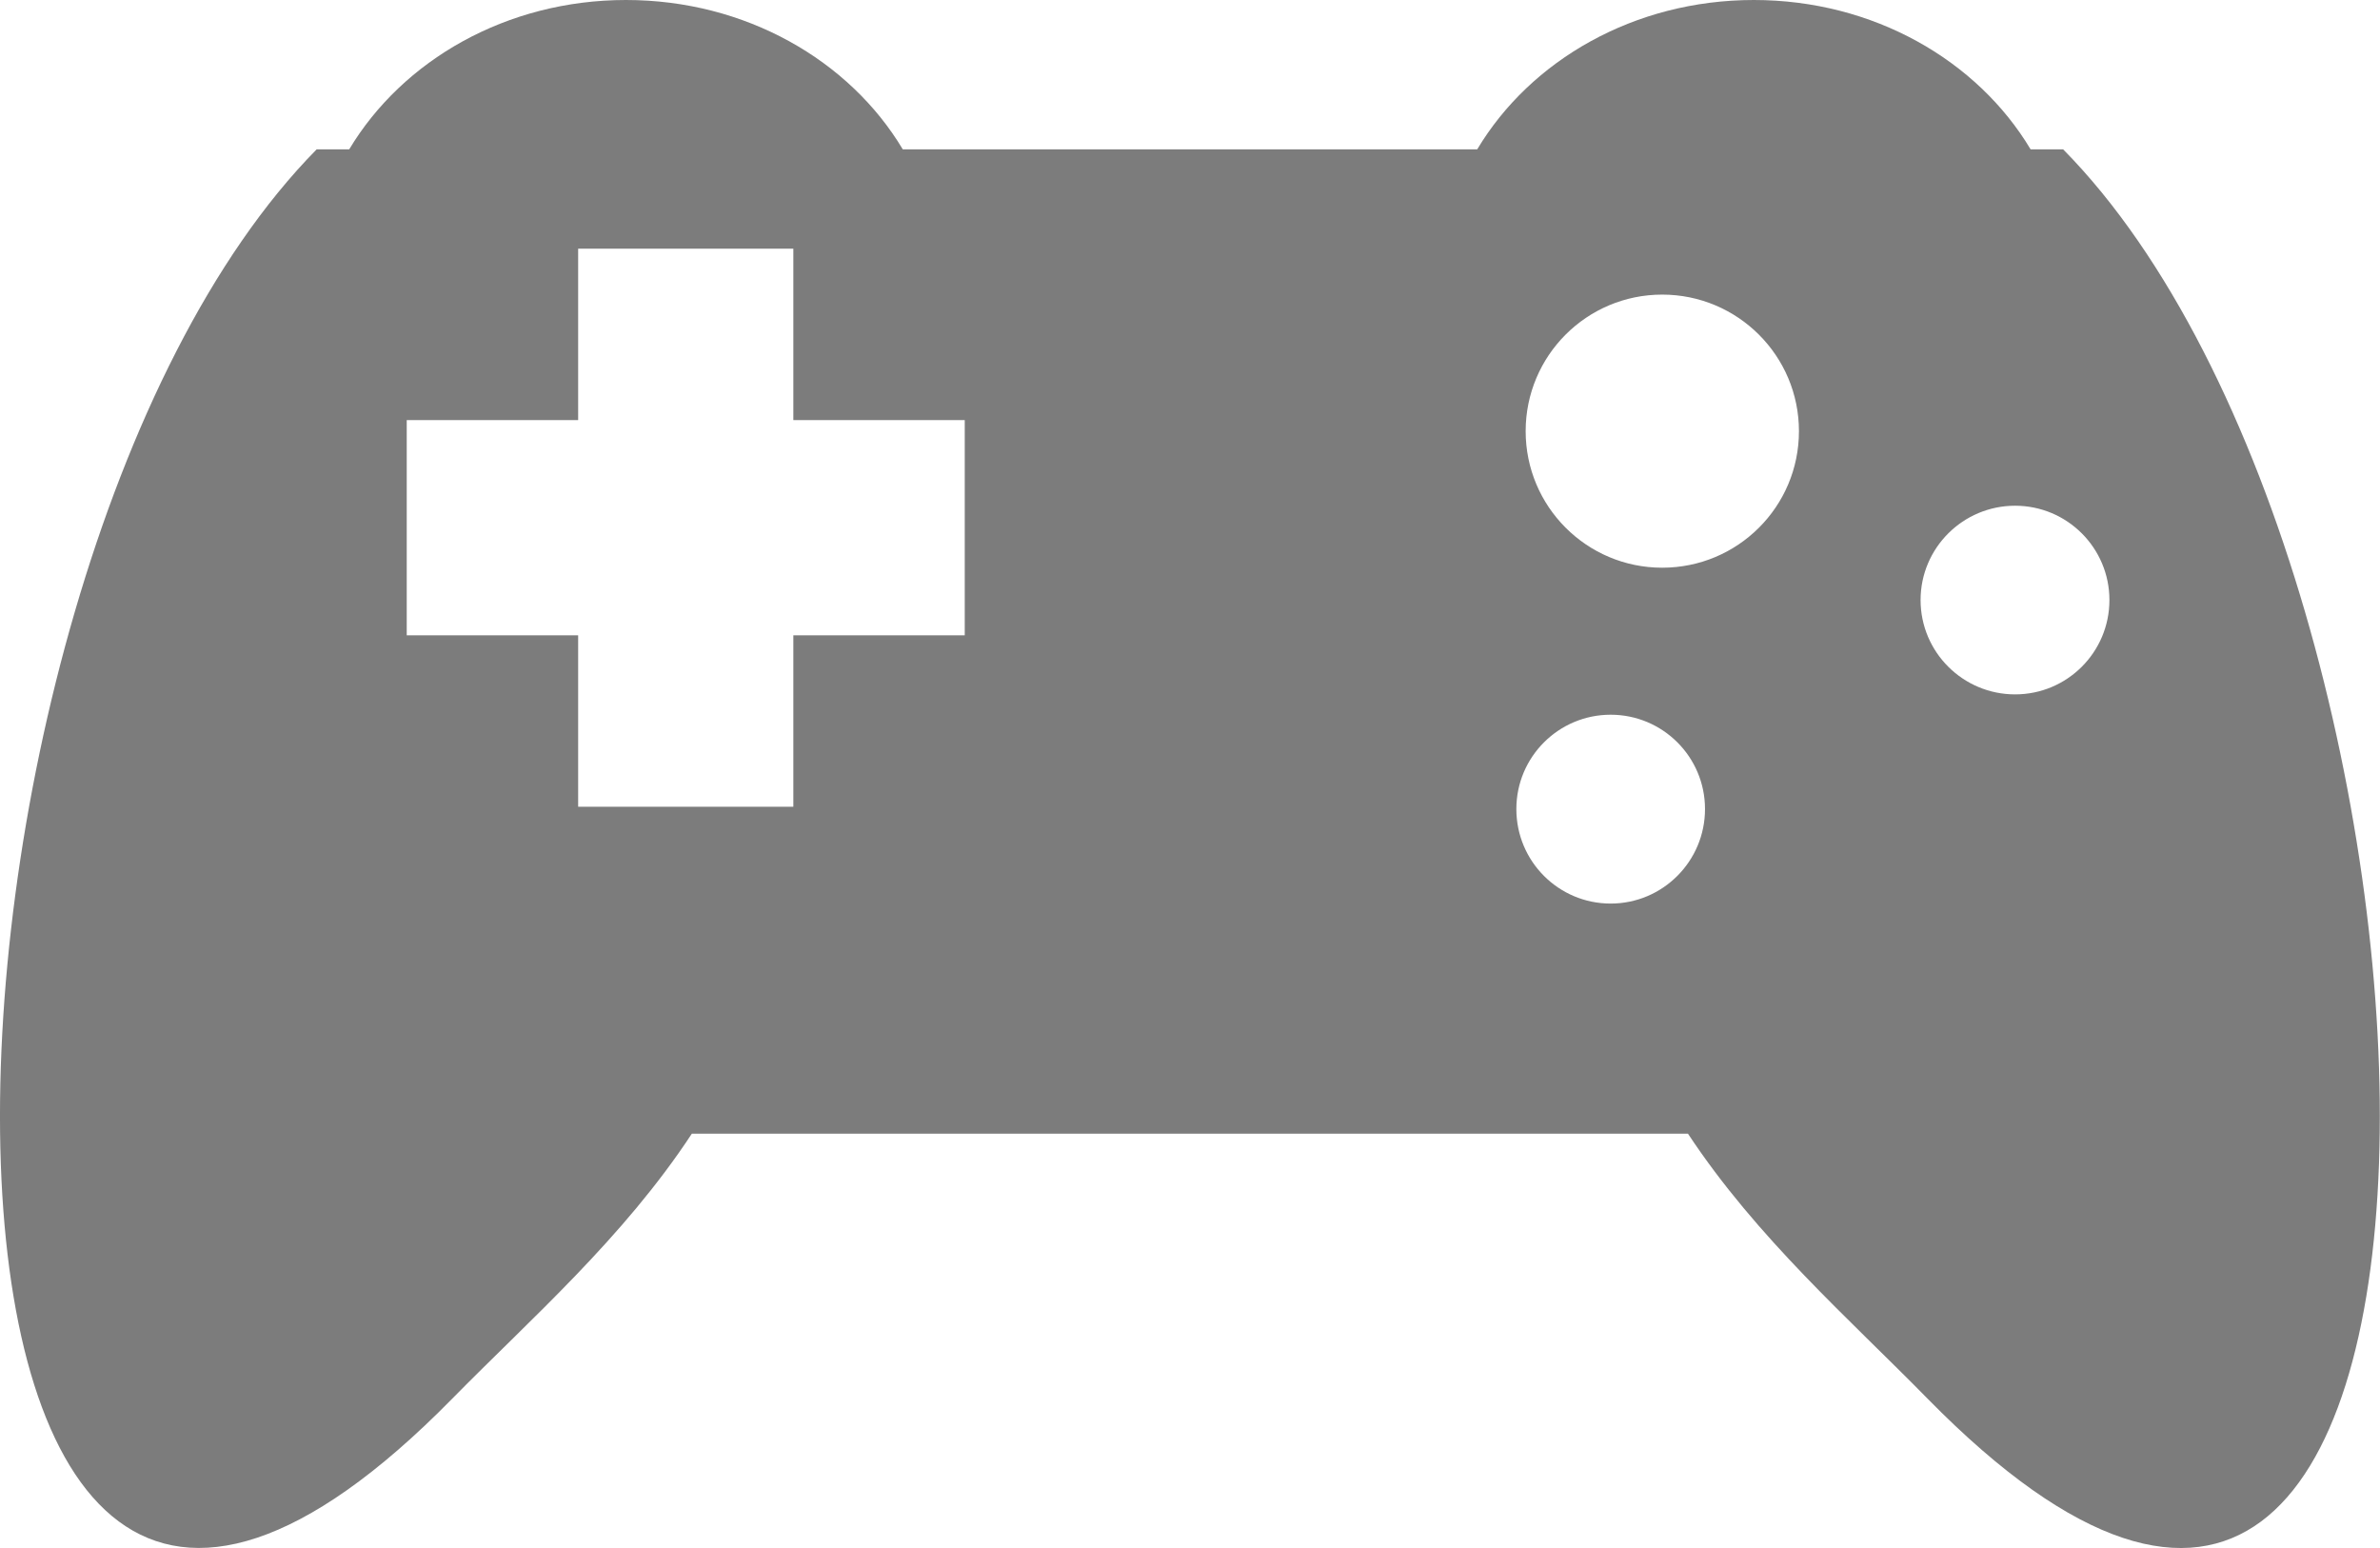
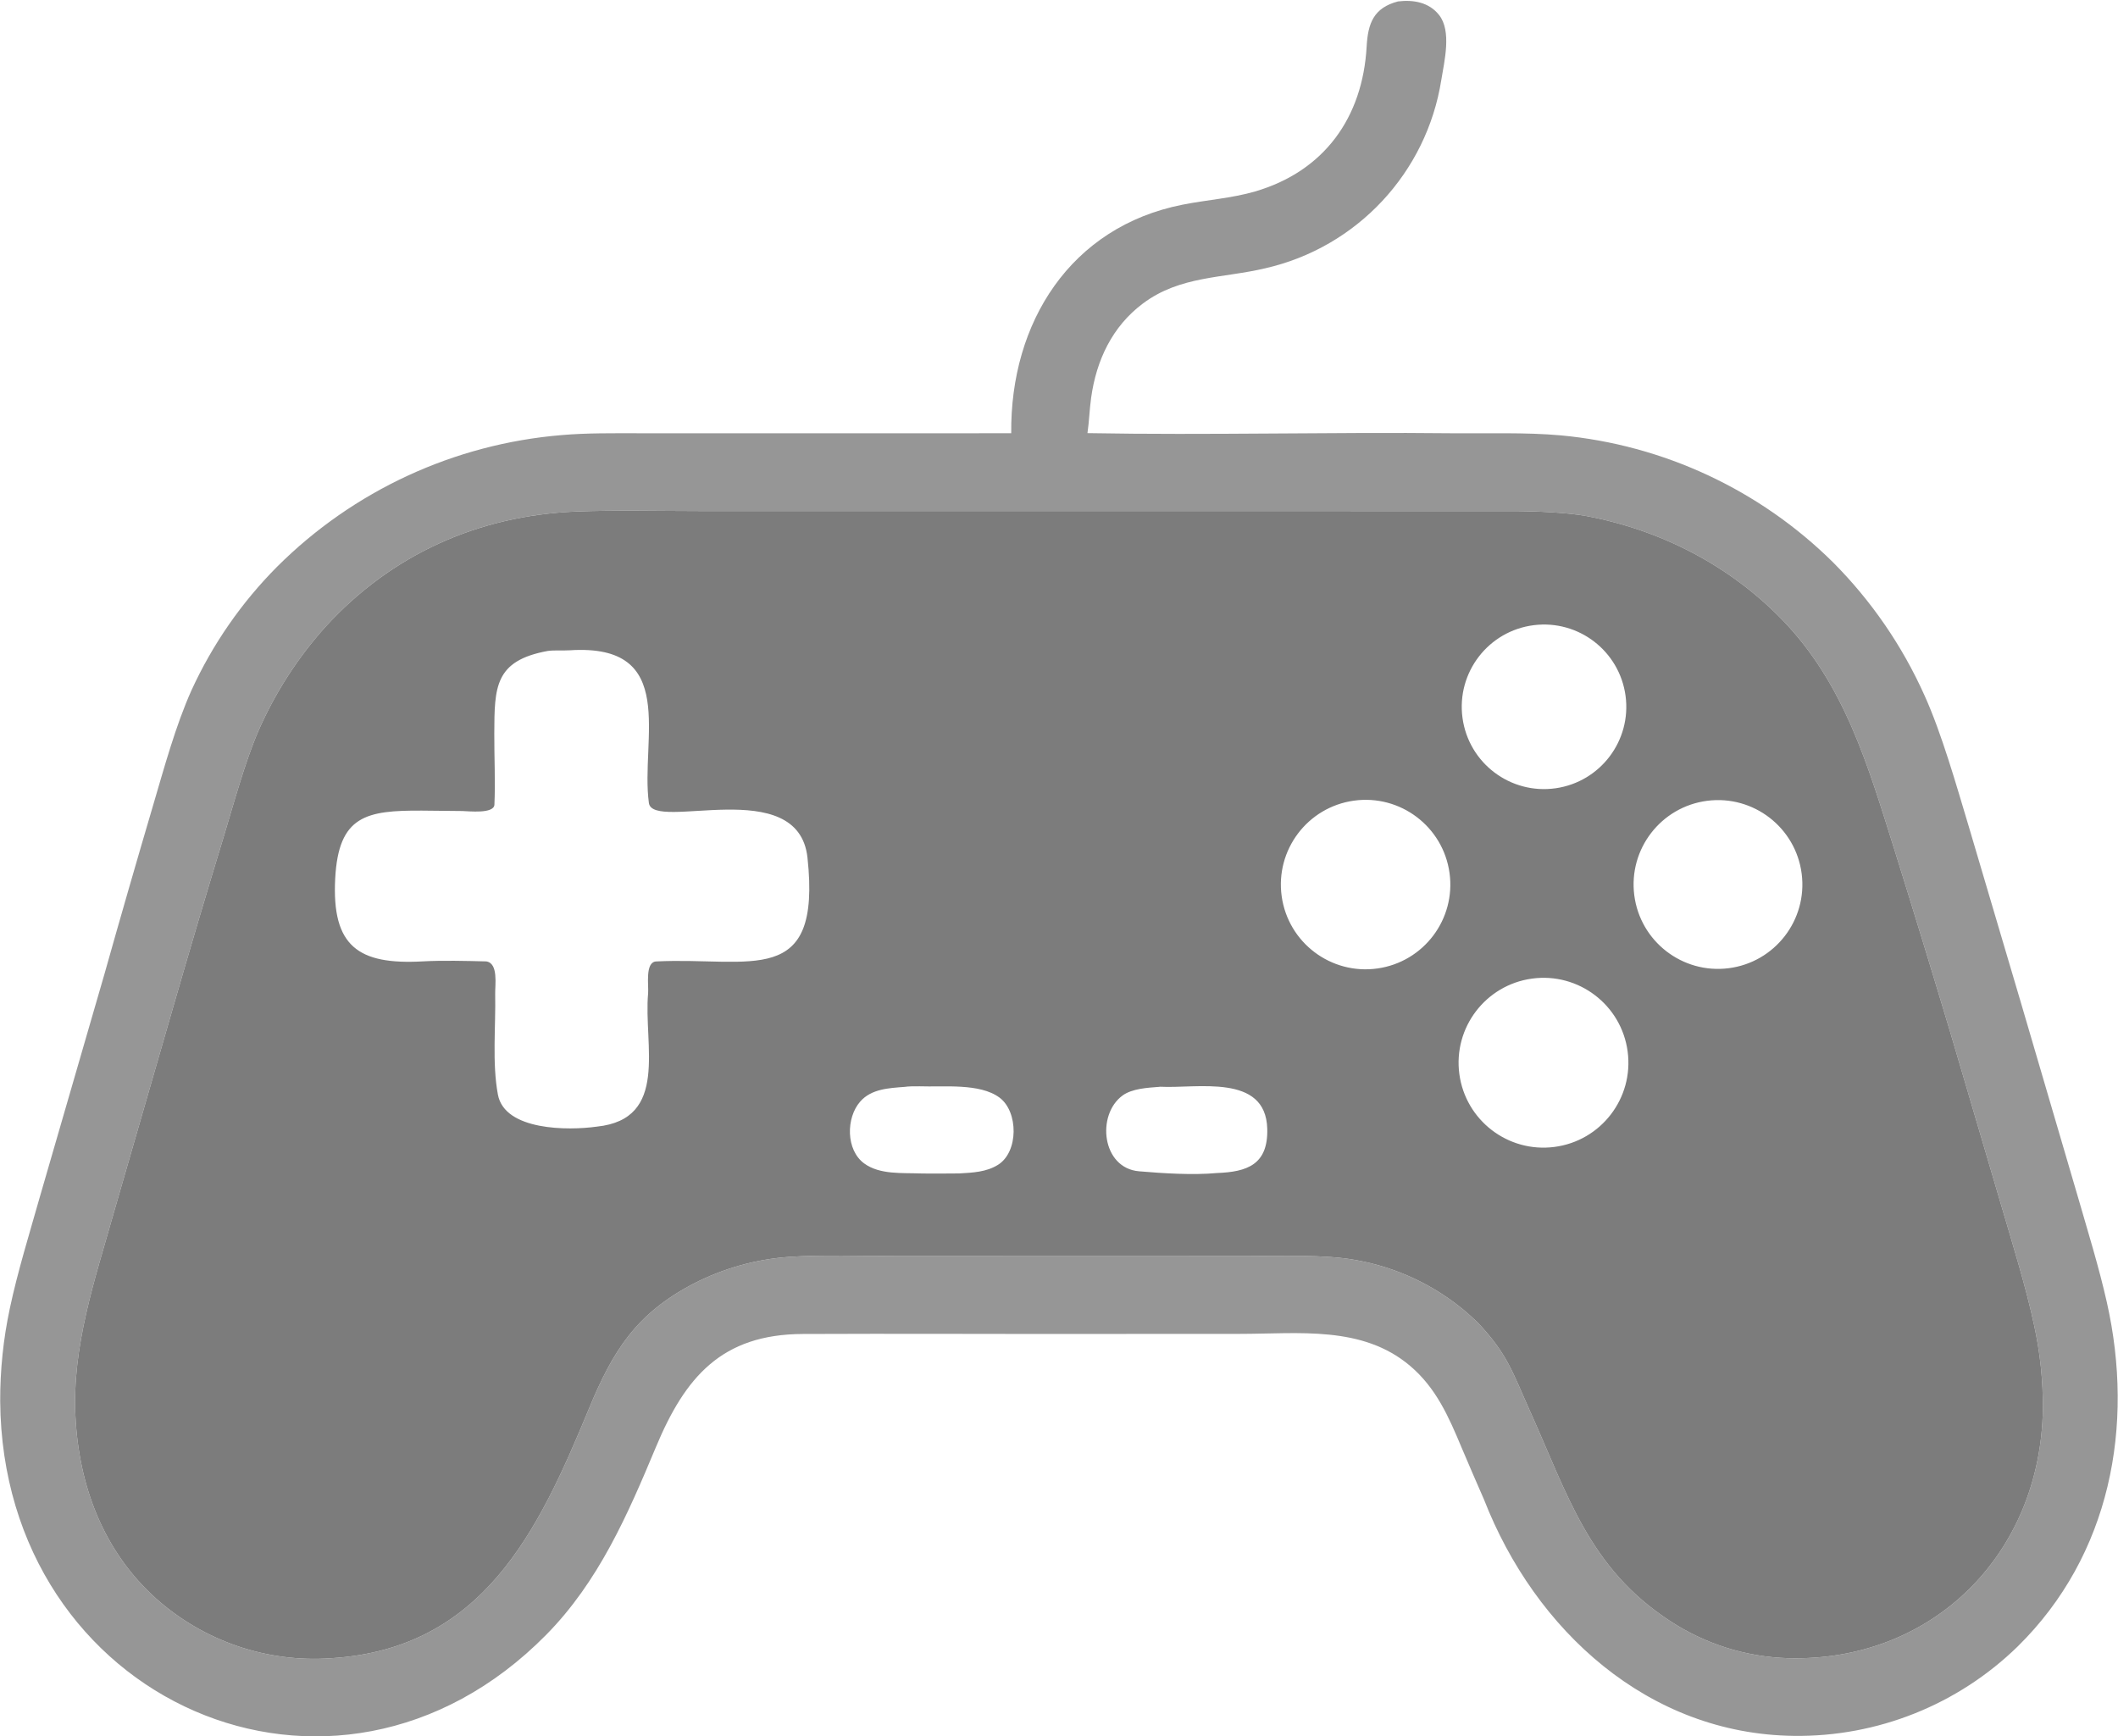
- <svg xmlns="http://www.w3.org/2000/svg" version="1.1" id="Layer_1" x="0px" y="0px" viewBox="0 0 122.88 79.92" style="enable-background:new 0 0 122.88 79.92" xml:space="preserve">
-   <style type="text/css">.st0{fill-rule:evenodd;clip-rule:evenodd;}</style>
-   <g>
-     <path class="st0" d="M23.35,72.21c4.04-4.11,8.82-8.28,12.37-13.68h51.43c3.56,5.39,8.34,9.57,12.37,13.68 c30.95,31.52,28.87-42.32,7-64.5h-1.68C102.09,3.11,96.72,0,90.55,0c-6.17,0-11.53,3.11-14.28,7.71H46.61 C43.86,3.11,38.49,0,32.32,0c-6.17,0-11.53,3.11-14.29,7.71h-1.68C-5.52,29.89-7.6,103.72,23.35,72.21L23.35,72.21z M29.85,12.84 h11.11v8.85l8.85,0V32.8h-8.85v8.85H29.85V32.8H21V21.69h8.85L29.85,12.84L29.85,12.84L29.85,12.84z M83.16,36.9 c2.69,0,4.87,2.18,4.87,4.87c0,2.69-2.18,4.88-4.87,4.88s-4.87-2.18-4.87-4.88C78.29,39.08,80.47,36.9,83.16,36.9L83.16,36.9z M85.82,15.21c3.9,0,7.06,3.16,7.06,7.05c0,3.9-3.16,7.05-7.06,7.05c-3.9,0-7.05-3.16-7.05-7.05 C78.77,18.37,81.92,15.21,85.82,15.21L85.82,15.21z M104.04,26.11c2.69,0,4.87,2.18,4.87,4.87c0,2.69-2.18,4.87-4.87,4.87 c-2.69,0-4.88-2.18-4.88-4.87C99.16,28.29,101.35,26.11,104.04,26.11L104.04,26.11z" fill="#7c7c7c" />
-   </g>
+ <svg xmlns="http://www.w3.org/2000/svg" version="1.1" viewBox="152 218 1745 1430">
+   <defs>
+     </defs>
+   <path transform="translate(0,0)" style="fill: rgb(150,150,150)" stroke-linecap="round" d="M 1303.76 219.174 C 1316.49 217.66 1329.35 219.828 1337.68 230.41 C 1348.11 243.658 1341.99 268.353 1339.49 283.803 C 1327.43 360.29 1270.05 421.743 1194.56 438.999 C 1159.55 447.366 1124.41 445.047 1093.74 467.955 C 1068.36 486.902 1055.26 514.822 1050.98 545.681 C 1049.61 555.567 1049.37 565.055 1047.95 574.832 C 1147.83 576.636 1248.46 573.875 1348.42 574.946 C 1378.11 575.264 1408.44 574.042 1438.03 576.686 C 1522.56 584.564 1601.76 621.492 1662.14 681.185 C 1693.77 712.923 1719.36 750.162 1737.65 791.075 C 1751.66 822.029 1763.72 864.52 1773.69 897.695 L 1817.16 1044.57 L 1864.02 1204.26 C 1872.29 1232.93 1881.27 1261.84 1887.82 1290.92 C 1910.73 1392.64 1890.83 1499.17 1814.44 1574.36 C 1765.17 1622.45 1698.8 1648.98 1629.96 1648.1 C 1509.75 1646.63 1416.66 1561.05 1374.66 1453.39 C 1368.47 1439.09 1362.18 1424.94 1356.17 1410.54 C 1345.52 1385.05 1335.16 1361.44 1313.87 1343.36 C 1274.41 1309.84 1222.2 1316.9 1173.49 1316.91 L 1044.25 1316.97 C 967.266 1317.07 890.027 1316.64 813.238 1317 C 746.532 1317.3 716.495 1352.51 692.438 1410.09 C 669.094 1465.98 645.168 1521.09 601.944 1564.89 C 427.521 1741.62 153.899 1619.68 152.156 1372.22 C 152.084 1346.62 154.738 1321.09 160.073 1296.05 C 166.354 1266.17 176.849 1232.3 185.262 1202.55 L 237.899 1021 C 251.068 974.281 264.521 927.638 278.255 881.077 C 287.218 850.655 296.827 815.458 309.759 786.698 C 327.079 748.845 350.978 714.364 380.343 684.859 C 443.203 622.178 526.222 583.774 614.69 576.45 C 635.74 574.627 657.347 574.938 678.499 574.937 L 757.488 574.972 L 985.145 574.928 C 984.239 483.925 1033.84 404.831 1126.34 386.624 C 1145.92 382.692 1166.83 381.351 1185.95 375.767 C 1243.06 359.093 1274.71 314.835 1277.97 256.286 C 1279.04 237.043 1283.81 224.454 1303.76 219.174 Z M 1369.3 1307.4 C 1394.37 1333.92 1398.16 1348.62 1412.62 1380.68 C 1443.67 1449.54 1461.08 1509.83 1527.74 1553.32 C 1556.69 1572.36 1590.34 1583.01 1624.97 1584.09 C 1744.61 1587.37 1833.12 1497.88 1835.1 1379.25 C 1835.31 1355.86 1832.88 1332.53 1827.86 1309.69 C 1821.32 1278.75 1810 1242.49 1801.05 1211.84 L 1758.9 1068.74 C 1743.86 1018.52 1728.53 968.386 1712.91 918.345 C 1691.16 849.287 1671.9 781.485 1619.9 728.118 C 1576.52 683.605 1520.23 654.692 1459.25 643.183 C 1443.32 640.213 1417.92 639.212 1401.38 639.062 L 919.35 639.041 L 729.626 639.021 C 697.018 639.02 658.537 638.11 626.299 639.431 C 546.004 642.814 474.589 674.75 420.08 734.463 C 397.133 760.023 378.437 789.101 364.706 820.587 C 353.799 846.064 344.575 879.969 336.438 906.876 C 322.039 954.098 308.007 1001.43 294.341 1048.87 L 245.664 1217.41 C 230.236 1272.04 211.336 1327.11 214.152 1384.56 C 216.979 1442.23 237.133 1495.98 280.73 1535.1 C 320.185 1570.22 372.165 1587.9 424.853 1584.12 C 549.782 1576.38 595.504 1479.64 637.121 1378.82 C 656.836 1331.06 675.949 1300.3 723.384 1275.57 C 747.83 1262.97 774.578 1255.46 802.009 1253.5 C 827.08 1251.65 865.141 1252.8 891.45 1252.81 L 1052.7 1252.85 L 1178.76 1252.82 C 1206.29 1252.81 1243.19 1251.29 1269.32 1256.15 C 1302.64 1262.1 1333.79 1276.75 1359.64 1298.61 C 1362.92 1301.47 1366.14 1304.4 1369.3 1307.4 Z" />
+   <path transform="translate(0,0)" style="fill: rgb(124,124,124)" stroke-linecap="round" d="M 626.299 639.431 C 658.537 638.11 697.018 639.02 729.626 639.021 L 919.35 639.041 L 1401.38 639.062 C 1417.92 639.212 1443.32 640.213 1459.25 643.183 C 1520.23 654.692 1576.52 683.605 1619.9 728.118 C 1671.9 781.485 1691.16 849.287 1712.91 918.345 C 1728.53 968.386 1743.86 1018.52 1758.9 1068.74 L 1801.05 1211.84 C 1810 1242.49 1821.32 1278.75 1827.86 1309.69 C 1832.88 1332.53 1835.31 1355.86 1835.1 1379.25 C 1833.12 1497.88 1744.61 1587.37 1624.97 1584.09 C 1590.34 1583.01 1556.69 1572.36 1527.74 1553.32 C 1461.08 1509.83 1443.67 1449.54 1412.62 1380.68 C 1398.16 1348.62 1394.37 1333.92 1369.3 1307.4 C 1366.14 1304.4 1362.92 1301.47 1359.64 1298.61 C 1333.79 1276.75 1302.64 1262.1 1269.32 1256.15 C 1243.19 1251.29 1206.29 1252.81 1178.76 1252.82 L 1052.7 1252.85 L 891.45 1252.81 C 865.141 1252.8 827.08 1251.65 802.009 1253.5 C 774.578 1255.46 747.83 1262.97 723.384 1275.57 C 675.949 1300.3 656.836 1331.06 637.121 1378.82 C 595.504 1479.64 549.782 1576.38 424.853 1584.12 C 372.165 1587.9 320.185 1570.22 280.73 1535.1 C 237.133 1495.98 216.979 1442.23 214.152 1384.56 C 211.336 1327.11 230.236 1272.04 245.664 1217.41 L 294.341 1048.87 C 308.007 1001.43 322.039 954.098 336.438 906.876 C 344.575 879.969 353.799 846.064 364.706 820.587 C 378.437 789.101 397.133 760.023 420.08 734.463 C 474.589 674.75 546.004 642.814 626.299 639.431 Z M 643.763 1146.16 C 703.612 1139.95 682.102 1078.54 685.969 1036.44 C 686.553 1030.09 683.239 1010.45 692.689 1010.08 C 770.46 1006.22 828.959 1032.86 817.287 924.657 C 809.789 855.145 689.874 903.483 686.613 879.551 C 679.479 827.206 711.761 747.919 621.508 753.739 C 615.996 754.095 608.727 753.529 603.328 754.276 C 559.384 762.286 559.395 784.117 559.243 822.362 C 559.166 841.754 560.206 861.806 559.336 881.019 C 558.841 888.68 537.87 886.253 532.987 886.164 C 521.867 885.991 510.745 885.876 499.623 885.819 C 453.858 885.605 430.872 889.776 428.164 941.802 C 425.256 997.655 447.209 1012.98 500.304 1010.03 C 516.264 1009.14 536.343 1009.63 552.598 1010.05 C 562.752 1011.47 559.824 1029.49 559.976 1036.78 C 560.533 1063.48 557.359 1093.77 562.219 1119.77 C 567.797 1149.61 620.384 1149.49 643.763 1146.16 Z M 1106.87 1113.42 C 1097.48 1114.14 1084.63 1114.81 1076.81 1120.58 C 1055.11 1136.55 1059.78 1180.37 1090.46 1182.97 C 1110.46 1184.67 1134.76 1186.24 1154.75 1184.39 C 1179.26 1183.45 1196.91 1177.65 1196.08 1147.87 C 1194.81 1102.09 1137.94 1114.95 1107.85 1113.31 C 1107.52 1113.35 1107.19 1113.38 1106.87 1113.42 Z M 1415.61 733.059 C 1378.25 737.781 1351.9 772.046 1356.93 809.363 C 1361.96 846.679 1396.45 872.743 1433.72 867.404 C 1470.56 862.127 1496.26 828.133 1491.28 791.25 C 1486.31 754.368 1452.53 728.392 1415.61 733.059 Z M 897.274 1113.43 C 884.391 1114.43 869.937 1115.03 860.729 1125.51 C 848.961 1138.9 848.827 1165.43 864.038 1176.53 C 876.88 1185.9 895.349 1184.14 910.398 1184.75 C 920.942 1184.97 931.735 1184.77 942.246 1184.73 C 953.353 1184.08 964.546 1183.67 974.231 1177.64 C 991.269 1167.04 991.122 1133.9 975.505 1122.27 C 959.227 1110.15 929.245 1113.66 909.675 1112.95 C 906.571 1112.84 900.037 1112.96 897.274 1113.43 Z M 1558.56 877.734 C 1520.5 882.631 1493.61 917.429 1498.46 955.489 C 1503.32 993.55 1538.08 1020.48 1576.15 1015.67 C 1614.28 1010.85 1641.26 976.02 1636.4 937.898 C 1631.54 899.777 1596.68 872.83 1558.56 877.734 Z M 1267.47 877.618 C 1229.27 882.939 1202.63 918.232 1207.97 956.429 C 1213.32 994.626 1248.62 1021.25 1286.82 1015.88 C 1324.98 1010.52 1351.58 975.25 1346.24 937.085 C 1340.9 898.92 1305.64 872.301 1267.47 877.618 Z M 1414.15 1024.23 C 1375.99 1029.48 1349.25 1064.58 1354.33 1102.76 C 1359.41 1140.94 1394.4 1167.83 1432.6 1162.91 C 1471.03 1157.97 1498.13 1122.72 1493.01 1084.3 C 1487.9 1045.89 1452.54 1018.95 1414.15 1024.23 Z" />
</svg>
